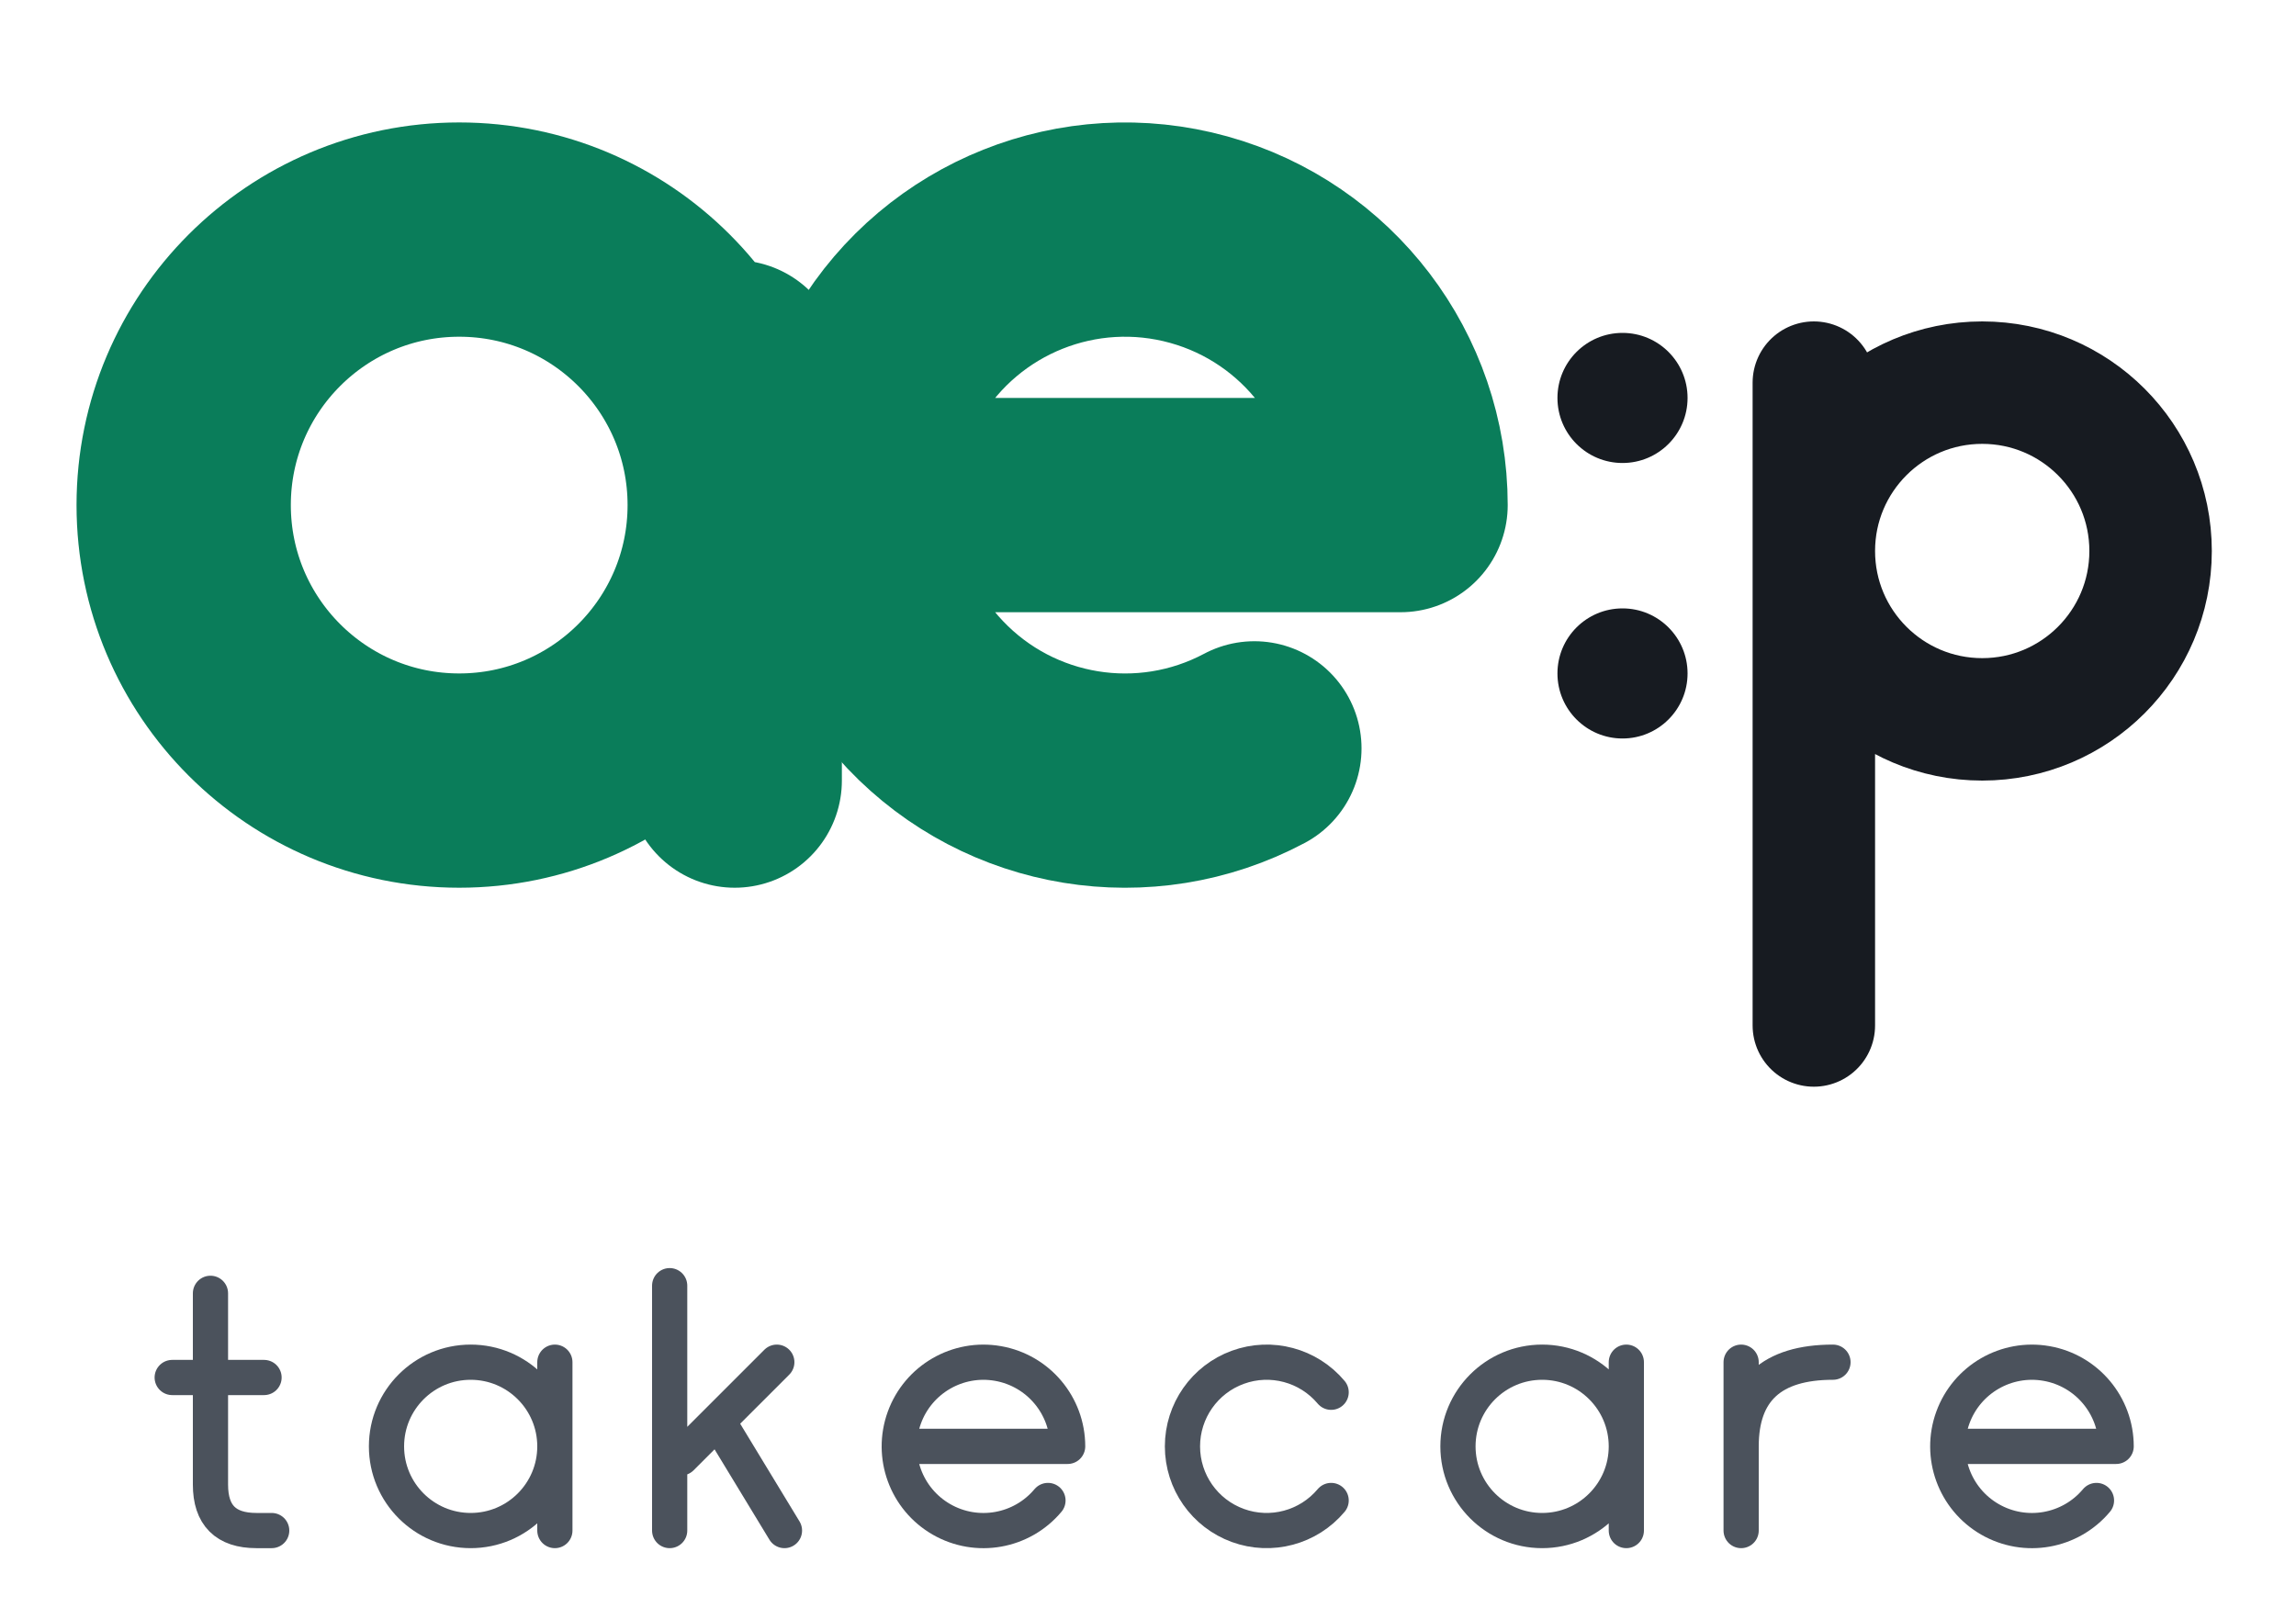
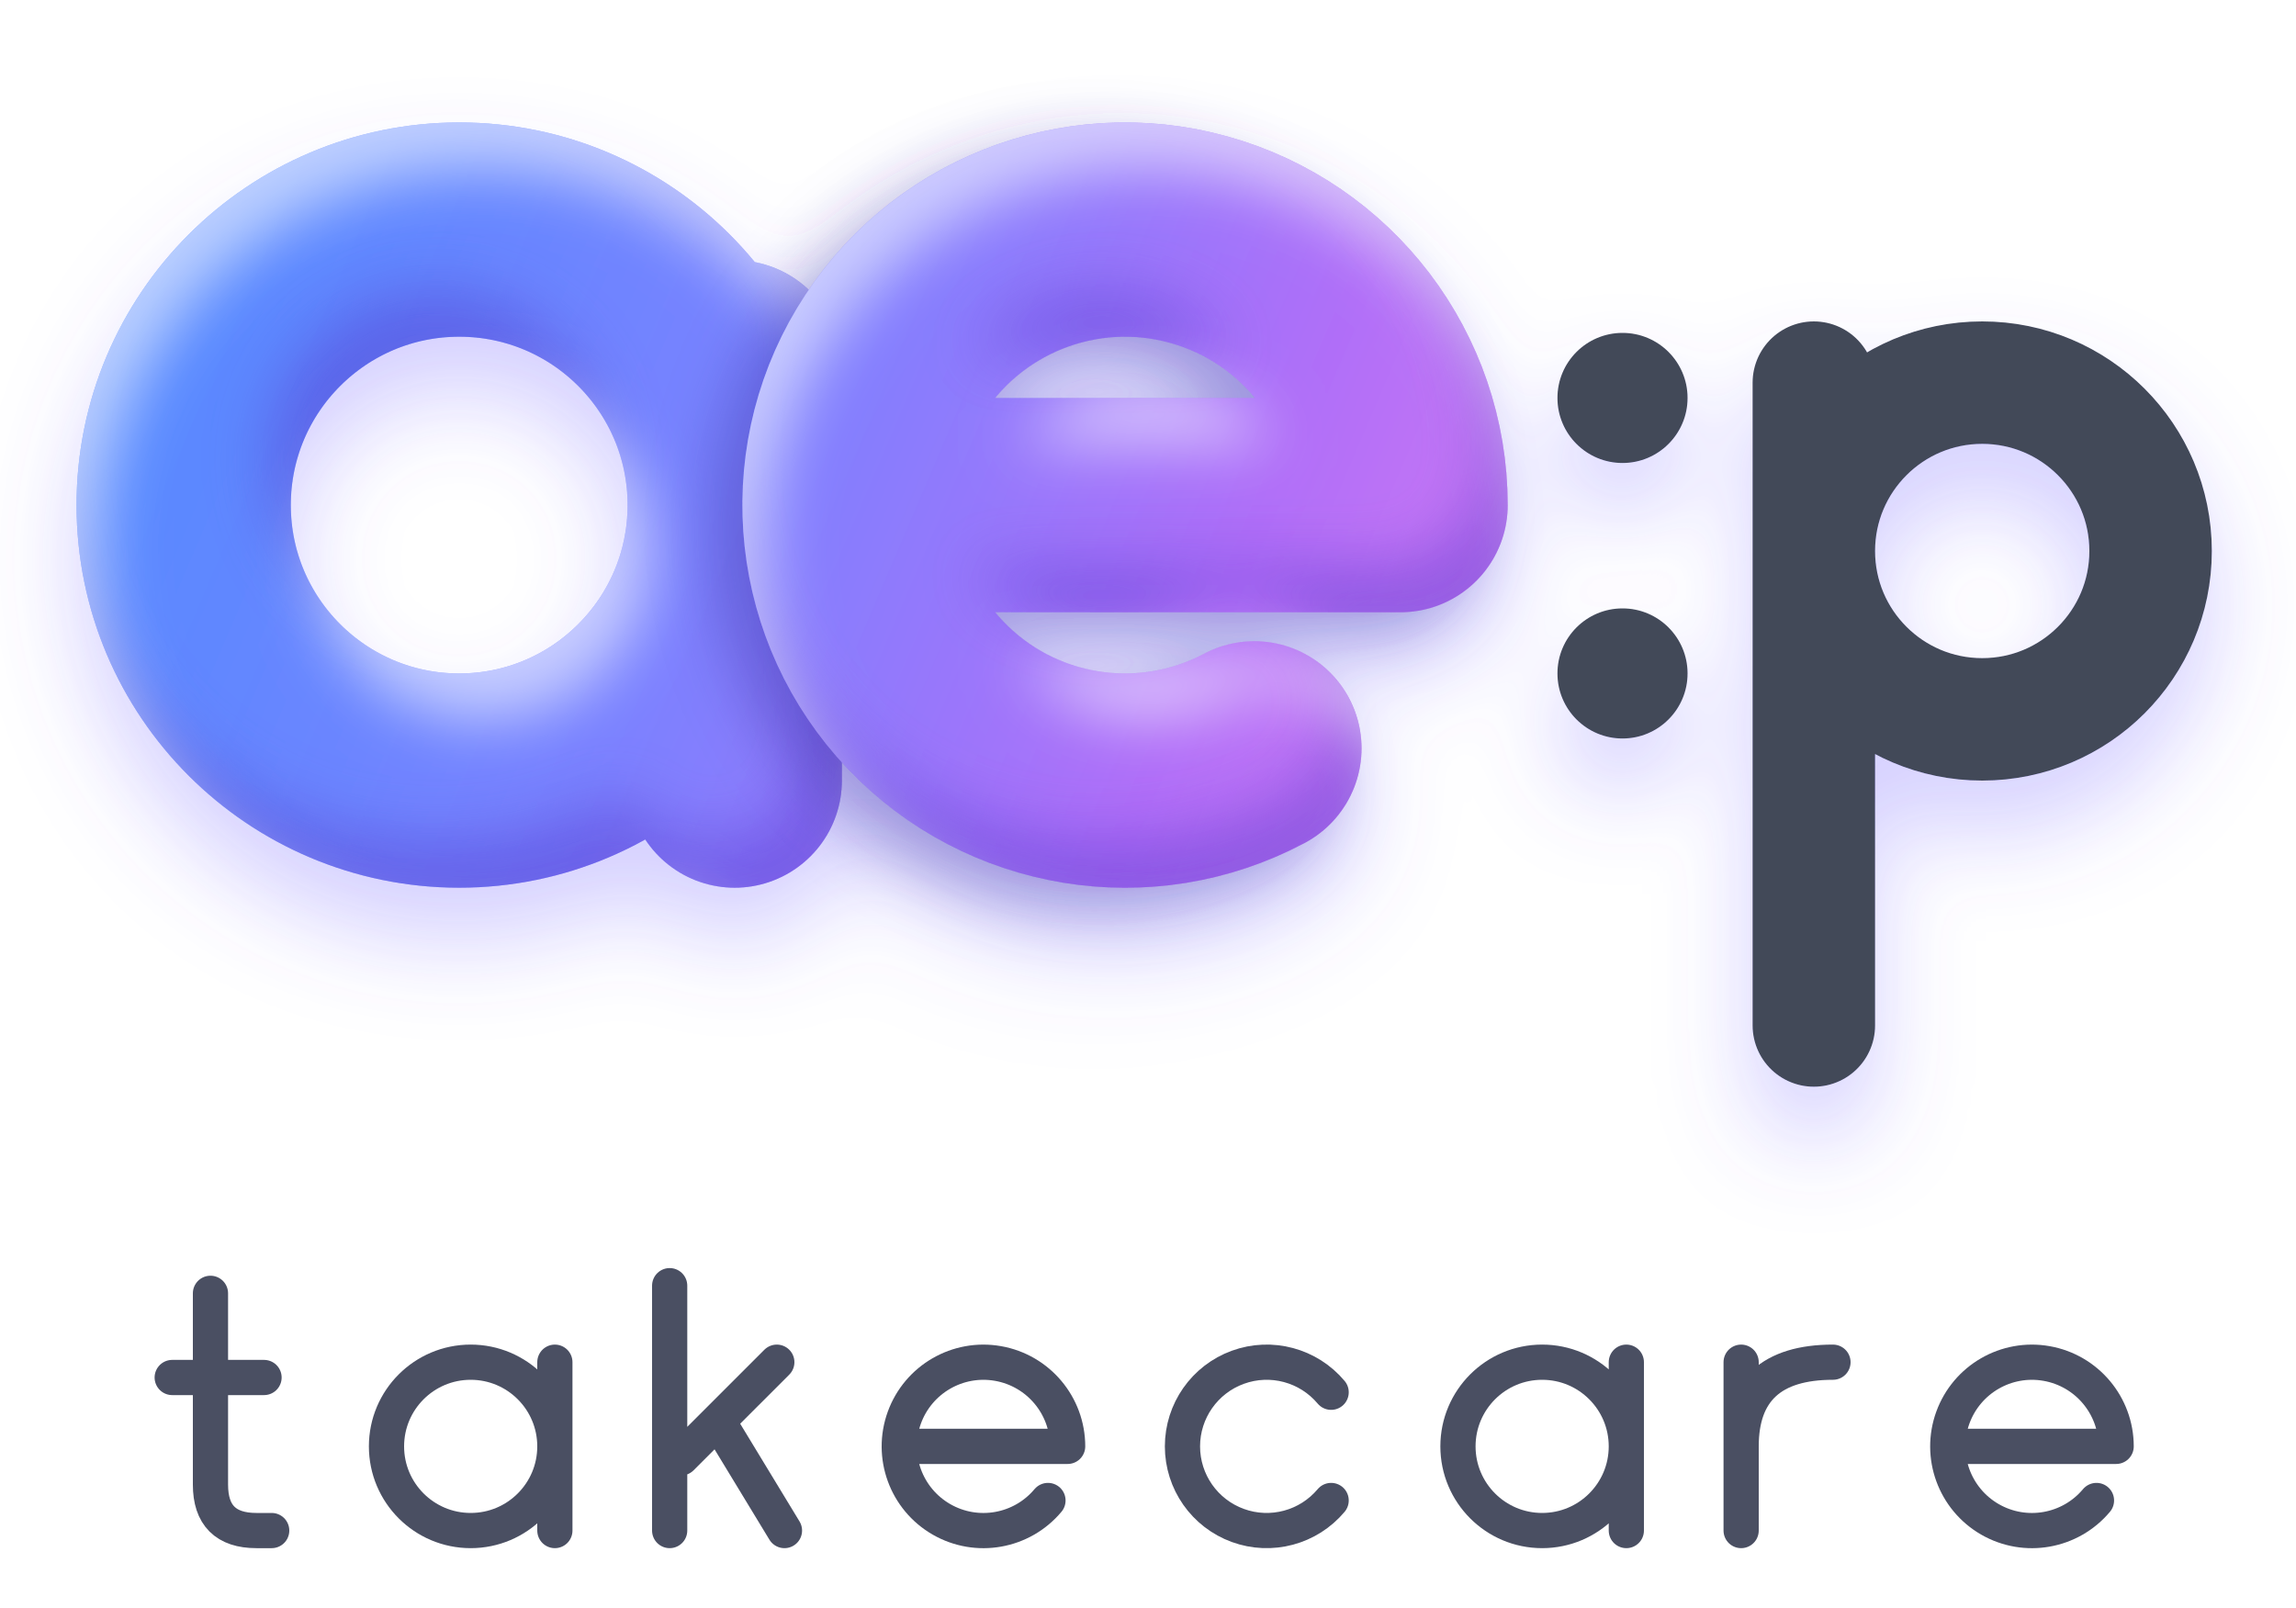
<svg xmlns="http://www.w3.org/2000/svg" viewBox="0 -6 300 210">
-   <g fill="none" stroke="#0A7D5A" stroke-width="28" stroke-linecap="round" stroke-linejoin="round">
-     <path d="M24 60a36 36 0 1 0 72 0a36 36 0 1 0 -72 0M96 42V96" />
-     <path d="M111 60H183A36 36 0 1 0 163.9 91.79" />
+   <defs>
+     <linearGradient id="grad" gradientUnits="userSpaceOnUse" x1="10" y1="20" x2="197" y2="100">
+       <stop offset="0" stop-color="#4E8BFF" />
+       <stop offset=".45" stop-color="#7A82FF" />
+       <stop offset=".78" stop-color="#B06EF8" />
+       <stop offset="1" stop-color="#D47CF2" />
+     </linearGradient>
+     <filter id="puff" filterUnits="userSpaceOnUse" x="-40" y="-40" width="400" height="240" color-interpolation-filters="sRGB">
+       <feGaussianBlur in="SourceAlpha" stdDeviation="4" result="b" />
+       <feOffset in="b" dx="-3" dy="-6" result="o1" />
+       <feComposite in="SourceAlpha" in2="o1" operator="out" result="rimBR" />
+       <feFlood flood-color="#4B2FC9" flood-opacity="0.4" />
+       <feComposite in2="rimBR" operator="in" result="shade" />
+       <feOffset in="b" dx="3" dy="6" result="o2" />
+       <feComposite in="SourceAlpha" in2="o2" operator="out" result="rimTL" />
+       <feFlood flood-color="#FFFFFF" flood-opacity="0.6" />
+       <feComposite in2="rimTL" operator="in" result="hi" />
+       <feMerge>
+         <feMergeNode in="SourceGraphic" />
+         <feMergeNode in="shade" />
+         <feMergeNode in="hi" />
+       </feMerge>
+     </filter>
+     <filter id="overlap" filterUnits="userSpaceOnUse" x="-40" y="-40" width="400" height="240" color-interpolation-filters="sRGB">
+       <feGaussianBlur in="SourceAlpha" stdDeviation="4" />
+       <feOffset dx="-4" dy="3" result="s" />
+       <feFlood flood-color="#2E2394" flood-opacity=".35" />
+       <feComposite in2="s" operator="in" />
+       <feMerge>
+         <feMergeNode />
+         <feMergeNode in="SourceGraphic" />
+       </feMerge>
+     </filter>
+     <filter id="drop" filterUnits="userSpaceOnUse" x="-40" y="-40" width="400" height="240" color-interpolation-filters="sRGB">
+       <feDropShadow dx="0" dy="7" stdDeviation="6" flood-color="#6A5CFF" flood-opacity="0.28" />
+     </filter>
+   </defs>
+   <g filter="url(#drop)">
+     <g fill="none" stroke="url(#grad)" stroke-width="28" stroke-linecap="round" stroke-linejoin="round">
+       <path d="M24 60a36 36 0 1 0 72 0a36 36 0 1 0 -72 0M96 42V96" filter="url(#puff)" />
+       <g filter="url(#overlap)">
+         <path d="M111 60H183A36 36 0 1 0 163.9 91.79" filter="url(#puff)" />
+       </g>
+     </g>
+     <g fill="#434859">
+       <circle cx="212" cy="46" r="8.5" />
+       <circle cx="212" cy="82" r="8.5" />
+     </g>
+     <path d="M237 66a22 22 0 1 0 44 0a22 22 0 1 0 -44 0M237 44V128" fill="none" stroke="#434859" stroke-width="16" stroke-linecap="round" />
  </g>
-   <g fill="#171B21">
-     <circle cx="212" cy="46" r="8.5" />
-     <circle cx="212" cy="82" r="8.5" />
-   </g>
-   <path d="M237 66a22 22 0 1 0 44 0a22 22 0 1 0 -44 0M237 44V128" fill="none" stroke="#171B21" stroke-width="16" stroke-linecap="round" />
  <g transform="translate(22.5 172)">
-     <g fill="none" stroke="#4B525C" stroke-width="4.6" stroke-linecap="round" stroke-linejoin="round">
+     <g fill="none" stroke="#4A4F62" stroke-width="4.6" stroke-linecap="round" stroke-linejoin="round">
      <path transform="translate(0 0)" d="M5 -9V16Q5 22 11 22H13M0 2H12" />
      <path transform="translate(28 0)" d="M0 11a11 11 0 1 0 22 0a11 11 0 1 0 -22 0M22 0V22" />
      <path transform="translate(65 0)" d="M0 -10V22M14 0L1.5 12.5M6.5 8L15 22" />
      <path transform="translate(95 0)" d="M0 11H22A11 11 0 1 0 19.43 18.07" />
      <path transform="translate(132 0)" d="M19.43 3.93A11 11 0 1 0 19.43 18.07" />
      <path transform="translate(168 0)" d="M0 11a11 11 0 1 0 22 0a11 11 0 1 0 -22 0M22 0V22" />
      <path transform="translate(205 0)" d="M0 0V22M0 11Q0 0 12 0" />
      <path transform="translate(232 0)" d="M0 11H22A11 11 0 1 0 19.43 18.07" />
    </g>
  </g>
</svg>
